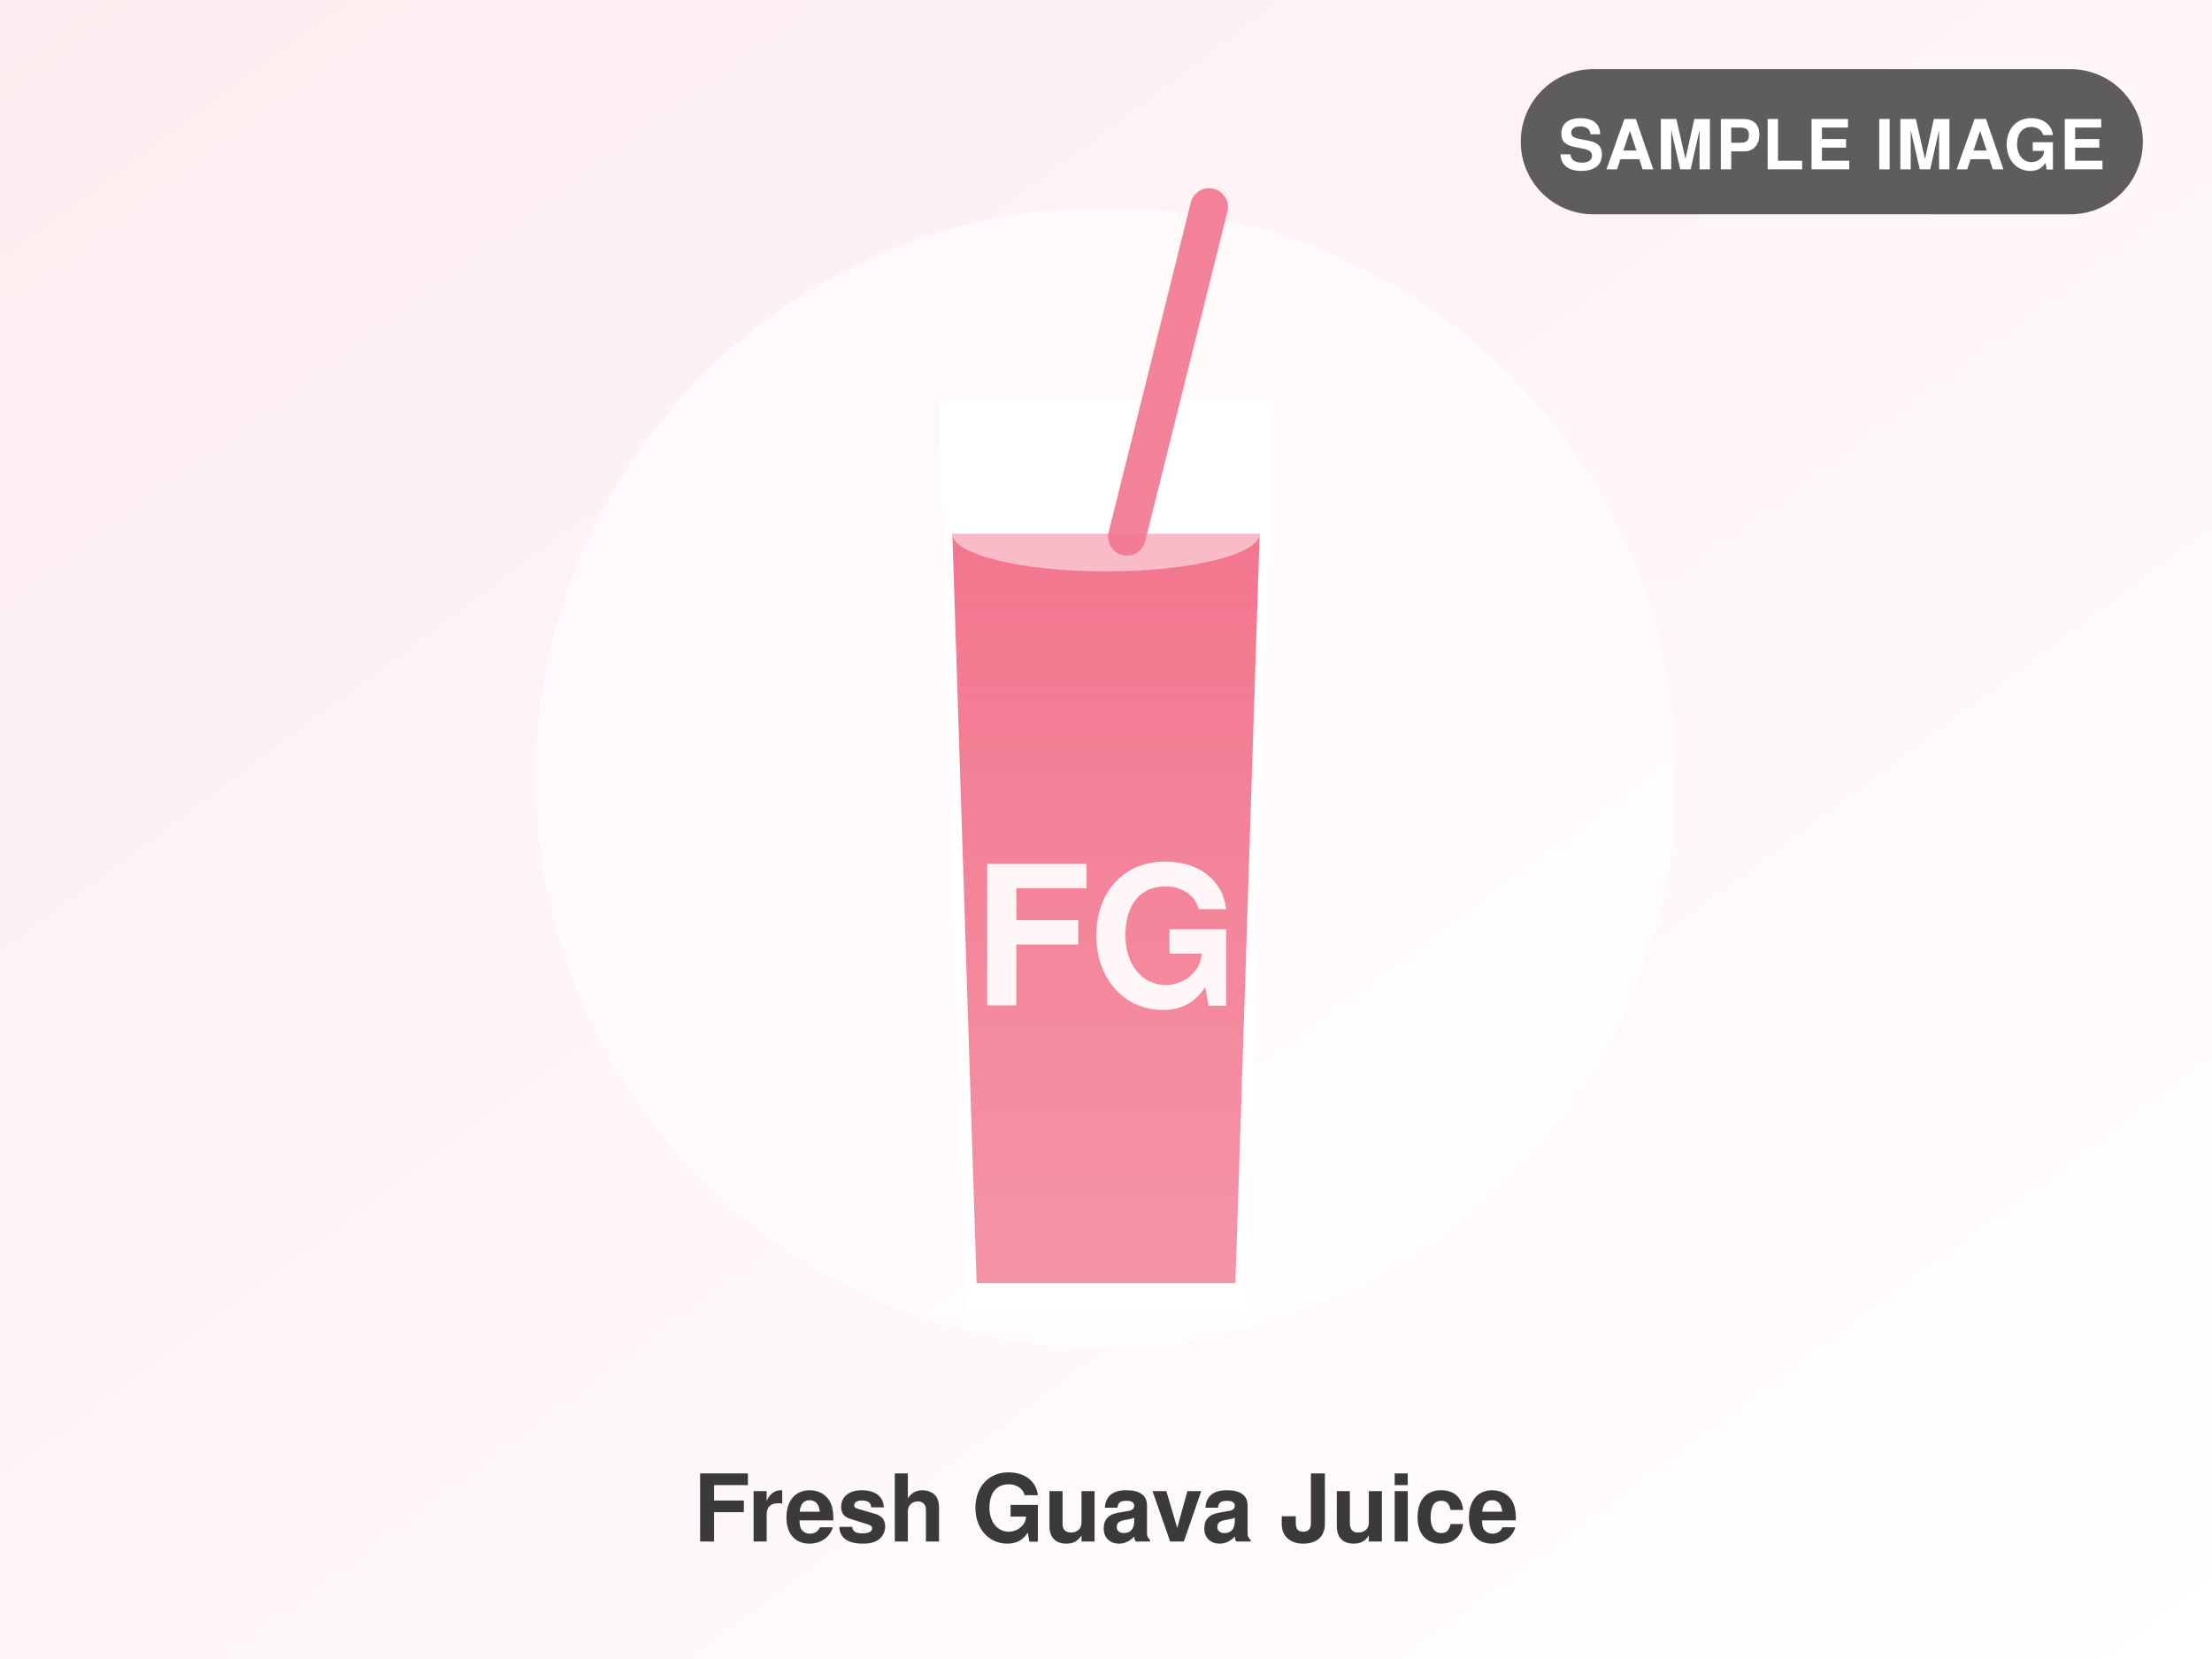
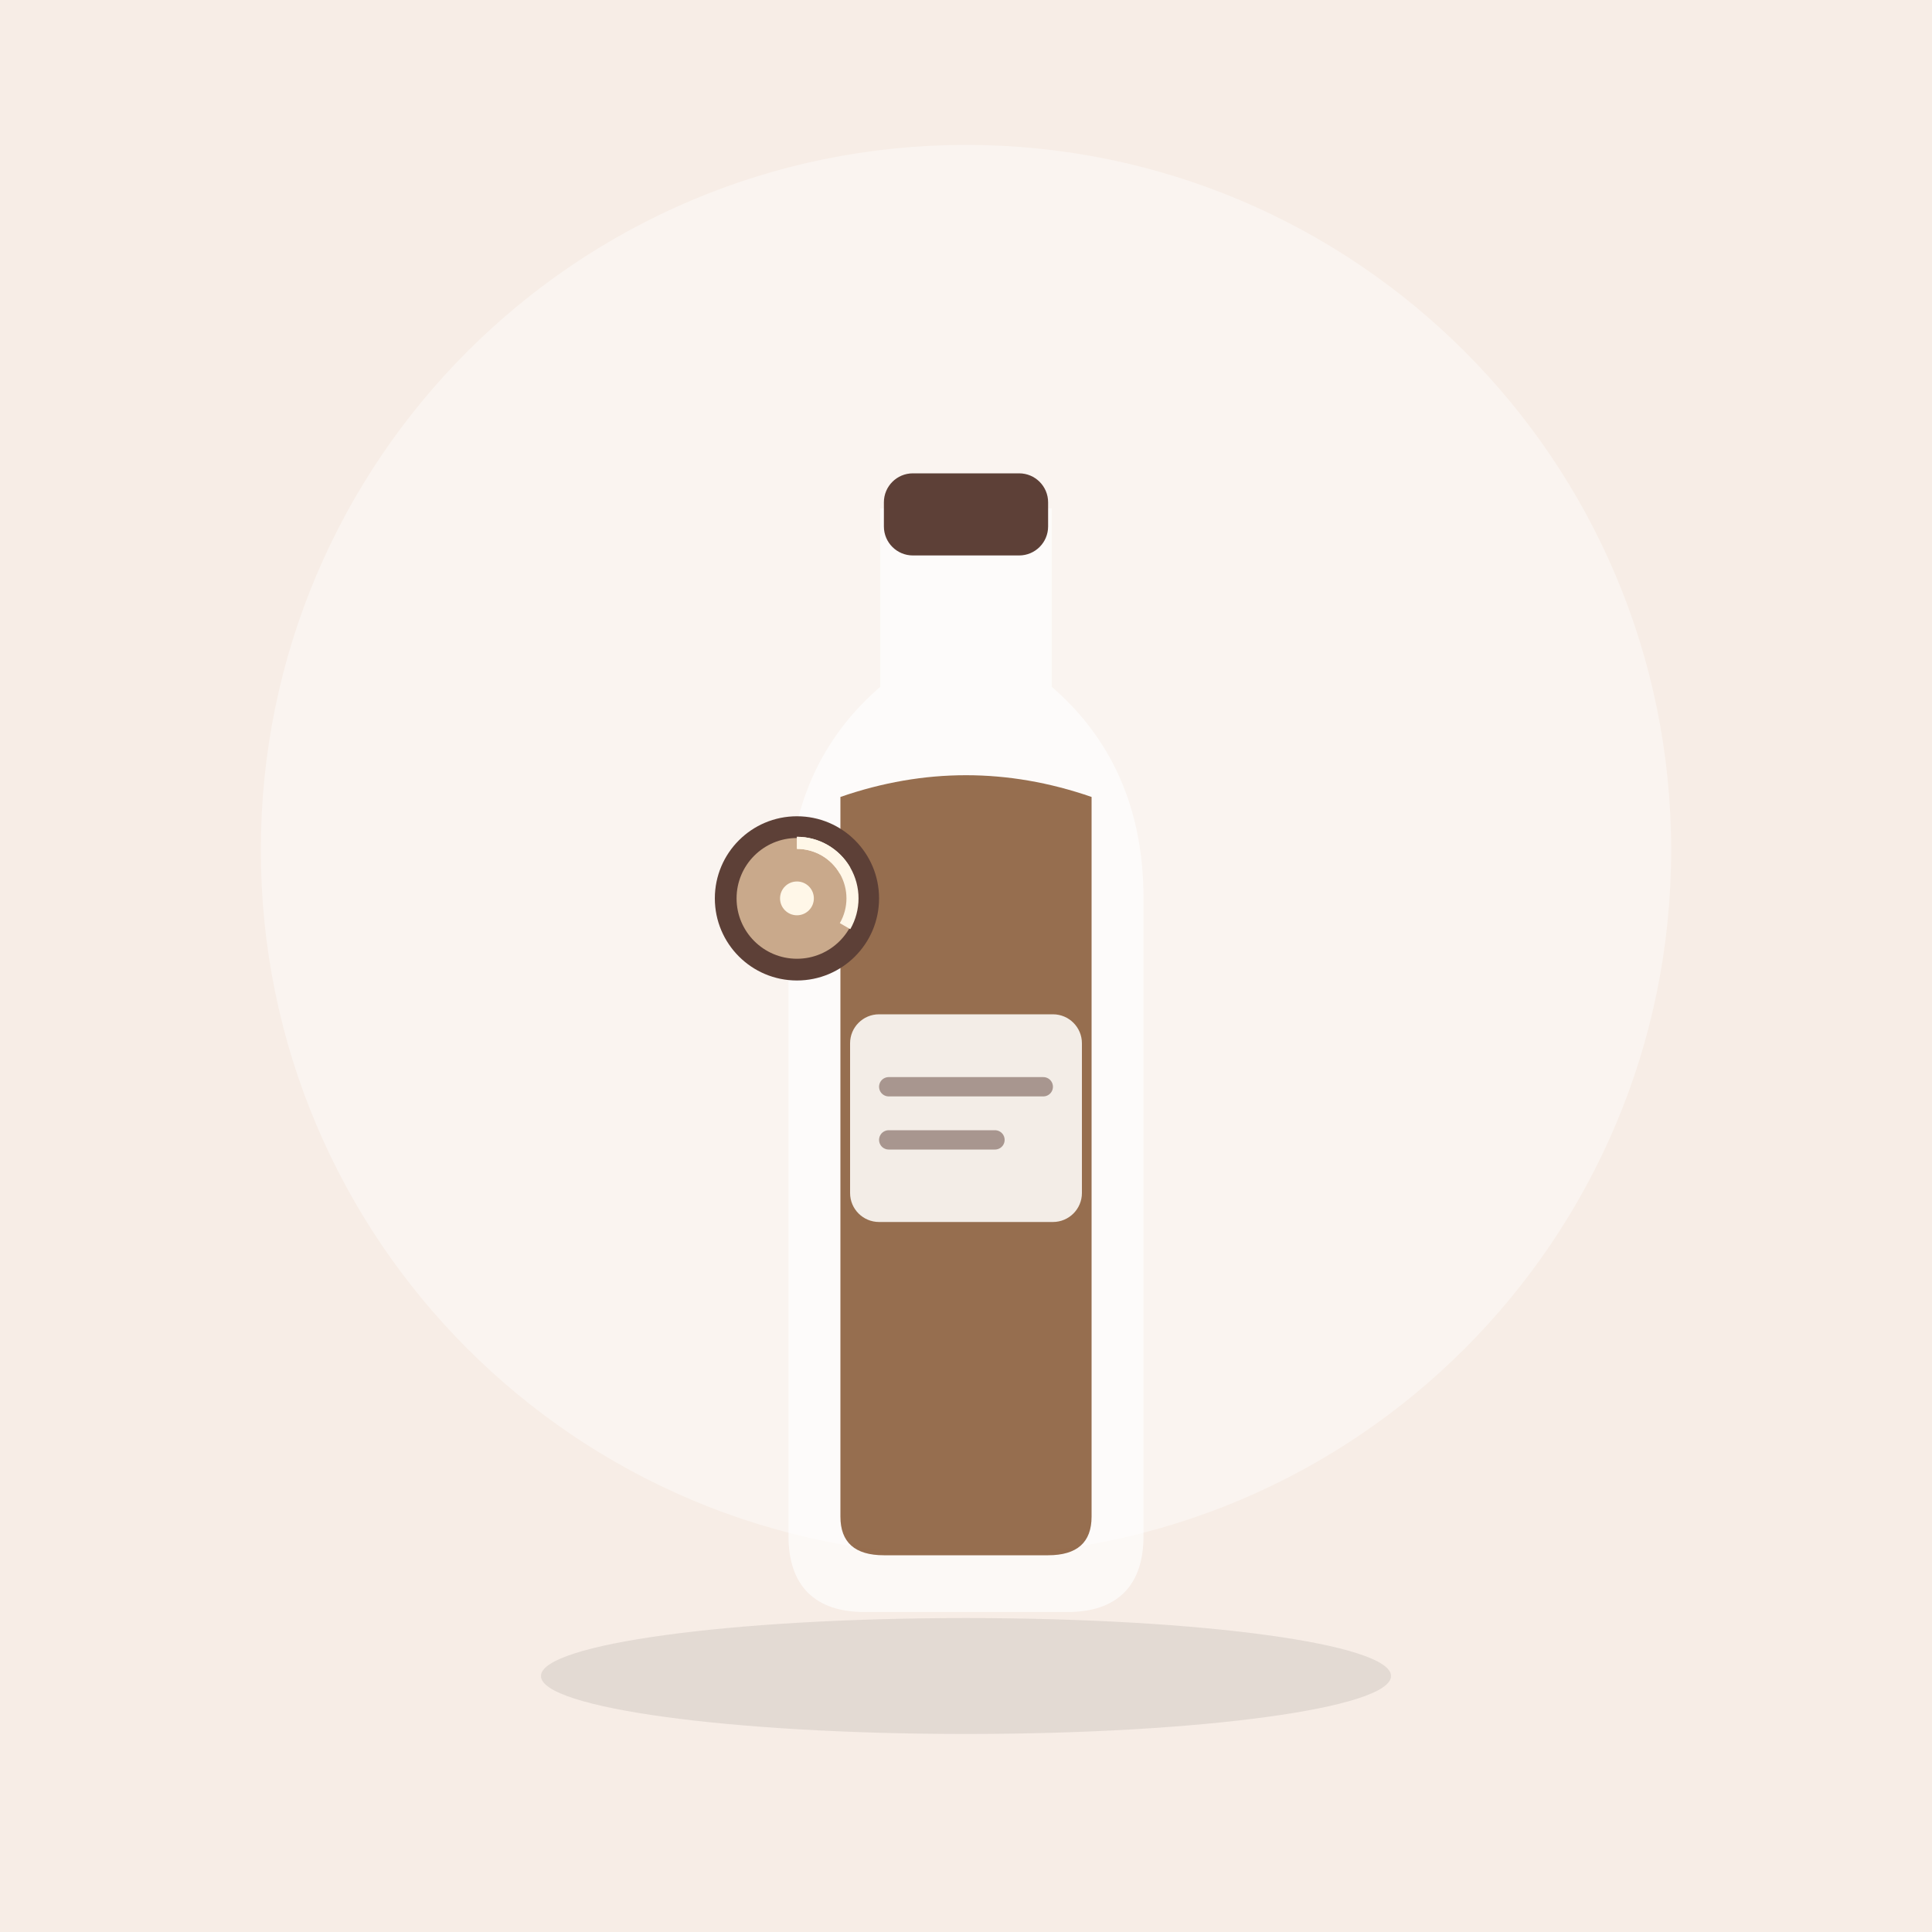
- <svg xmlns="http://www.w3.org/2000/svg" viewBox="0 0 640 480" width="640" height="480" role="img" aria-label="Fresh Guava Juice — sample illustration">
-   <defs>
-     <linearGradient id="bg" x1="0" y1="0" x2="1" y2="1">
-       <stop offset="0" stop-color="#fdecef" />
-       <stop offset="1" stop-color="#ffffff" />
-     </linearGradient>
-     <linearGradient id="juice" x1="0" y1="0" x2="0" y2="1">
-       <stop offset="0" stop-color="#f2768e" />
-       <stop offset="1" stop-color="#f2768e" stop-opacity="0.78" />
-     </linearGradient>
-   </defs>
-   <rect width="640" height="480" fill="url(#bg)" />
-   <circle cx="320" cy="225" r="165" fill="#ffffff" opacity="0.55" />
-   <g transform="translate(320 248) scale(0.78)">
-     <path d="M-62 -170 L62 -170 L52 170 L-52 170 Z" fill="#ffffff" opacity="0.92" />
-     <path d="M-57 -120 L57 -120 L48 158 L-48 158 Z" fill="url(#juice)" />
-     <ellipse cx="0" cy="-120" rx="57" ry="14" fill="#ffffff" opacity="0.5" />
-     <rect x="16" y="-250" width="14" height="140" rx="7" fill="#f2768e" opacity="0.9" transform="rotate(14 23 -180)" />
-     <text x="0" y="55" text-anchor="middle" font-family="Helvetica,Arial,sans-serif" font-size="72" font-weight="700" fill="#ffffff" opacity="0.92">FG</text>
-   </g>
-   <text x="320" y="446" text-anchor="middle" font-family="Helvetica,Arial,sans-serif" font-size="27" font-weight="600" fill="#3a3a3a">Fresh Guava Juice</text>
+ <svg xmlns="http://www.w3.org/2000/svg" viewBox="0 0 800 800" width="800" height="800" role="img" aria-label="MnM sample product illustration">
+   <rect width="800" height="800" fill="#F7EDE6" />
+   <circle cx="400" cy="352" r="292" fill="#fff" opacity="0.38" />
+   <ellipse cx="400" cy="694" rx="176" ry="24" fill="#2C2A27" opacity="0.10" />
  <g>
-     <rect x="440" y="20" width="180" height="42" rx="21" fill="#3a3a3a" opacity="0.82" />
-     <text x="530" y="49" text-anchor="middle" font-family="Helvetica,Arial,sans-serif" font-size="20" font-weight="700" fill="#ffffff" letter-spacing="0.5">SAMPLE IMAGE</text>
+     <path d="M368 214 H432 V286 Q470 318 470 372 V636 Q470 664 442 664 H358 Q330 664 330 636 V372 Q330 318 368 286 Z" fill="#FFFFFF" opacity="0.66" stroke="#FFFFFF" stroke-width="7" />
+     <path d="M348 330 Q400 312 452 330 V628 Q452 644 434 644 H366 Q348 644 348 628 Z" fill="#8B5E3C" opacity="0.9" />
+     <rect x="366" y="196" width="68" height="34" rx="12" fill="#5D4037" />
+     <rect x="352" y="420" width="96" height="86" rx="12" fill="#FDFBF7" opacity="0.9" />
+     <path d="M368 450 H432 M368 472 H412" stroke="#5D4037" stroke-width="8" stroke-linecap="round" opacity="0.5" />
+     <circle cx="330" cy="372" r="34" fill="#5D4037" />
+     <circle cx="330" cy="372" r="25" fill="#C9A98B" />
+     <path d="M330 349 A 23 23 0 0 1 330 349" stroke="#FFF7E8" stroke-width="5" fill="none" />
+     <path d="M330 349 A 23 23 0 0 1 349.919 360.5" stroke="#FFF7E8" stroke-width="5" fill="none" />
+     <path d="M330 349 A 23 23 0 0 1 349.919 383.5" stroke="#FFF7E8" stroke-width="5" fill="none" />
+     <circle cx="330" cy="372" r="7" fill="#FFF7E8" />
  </g>
</svg>
